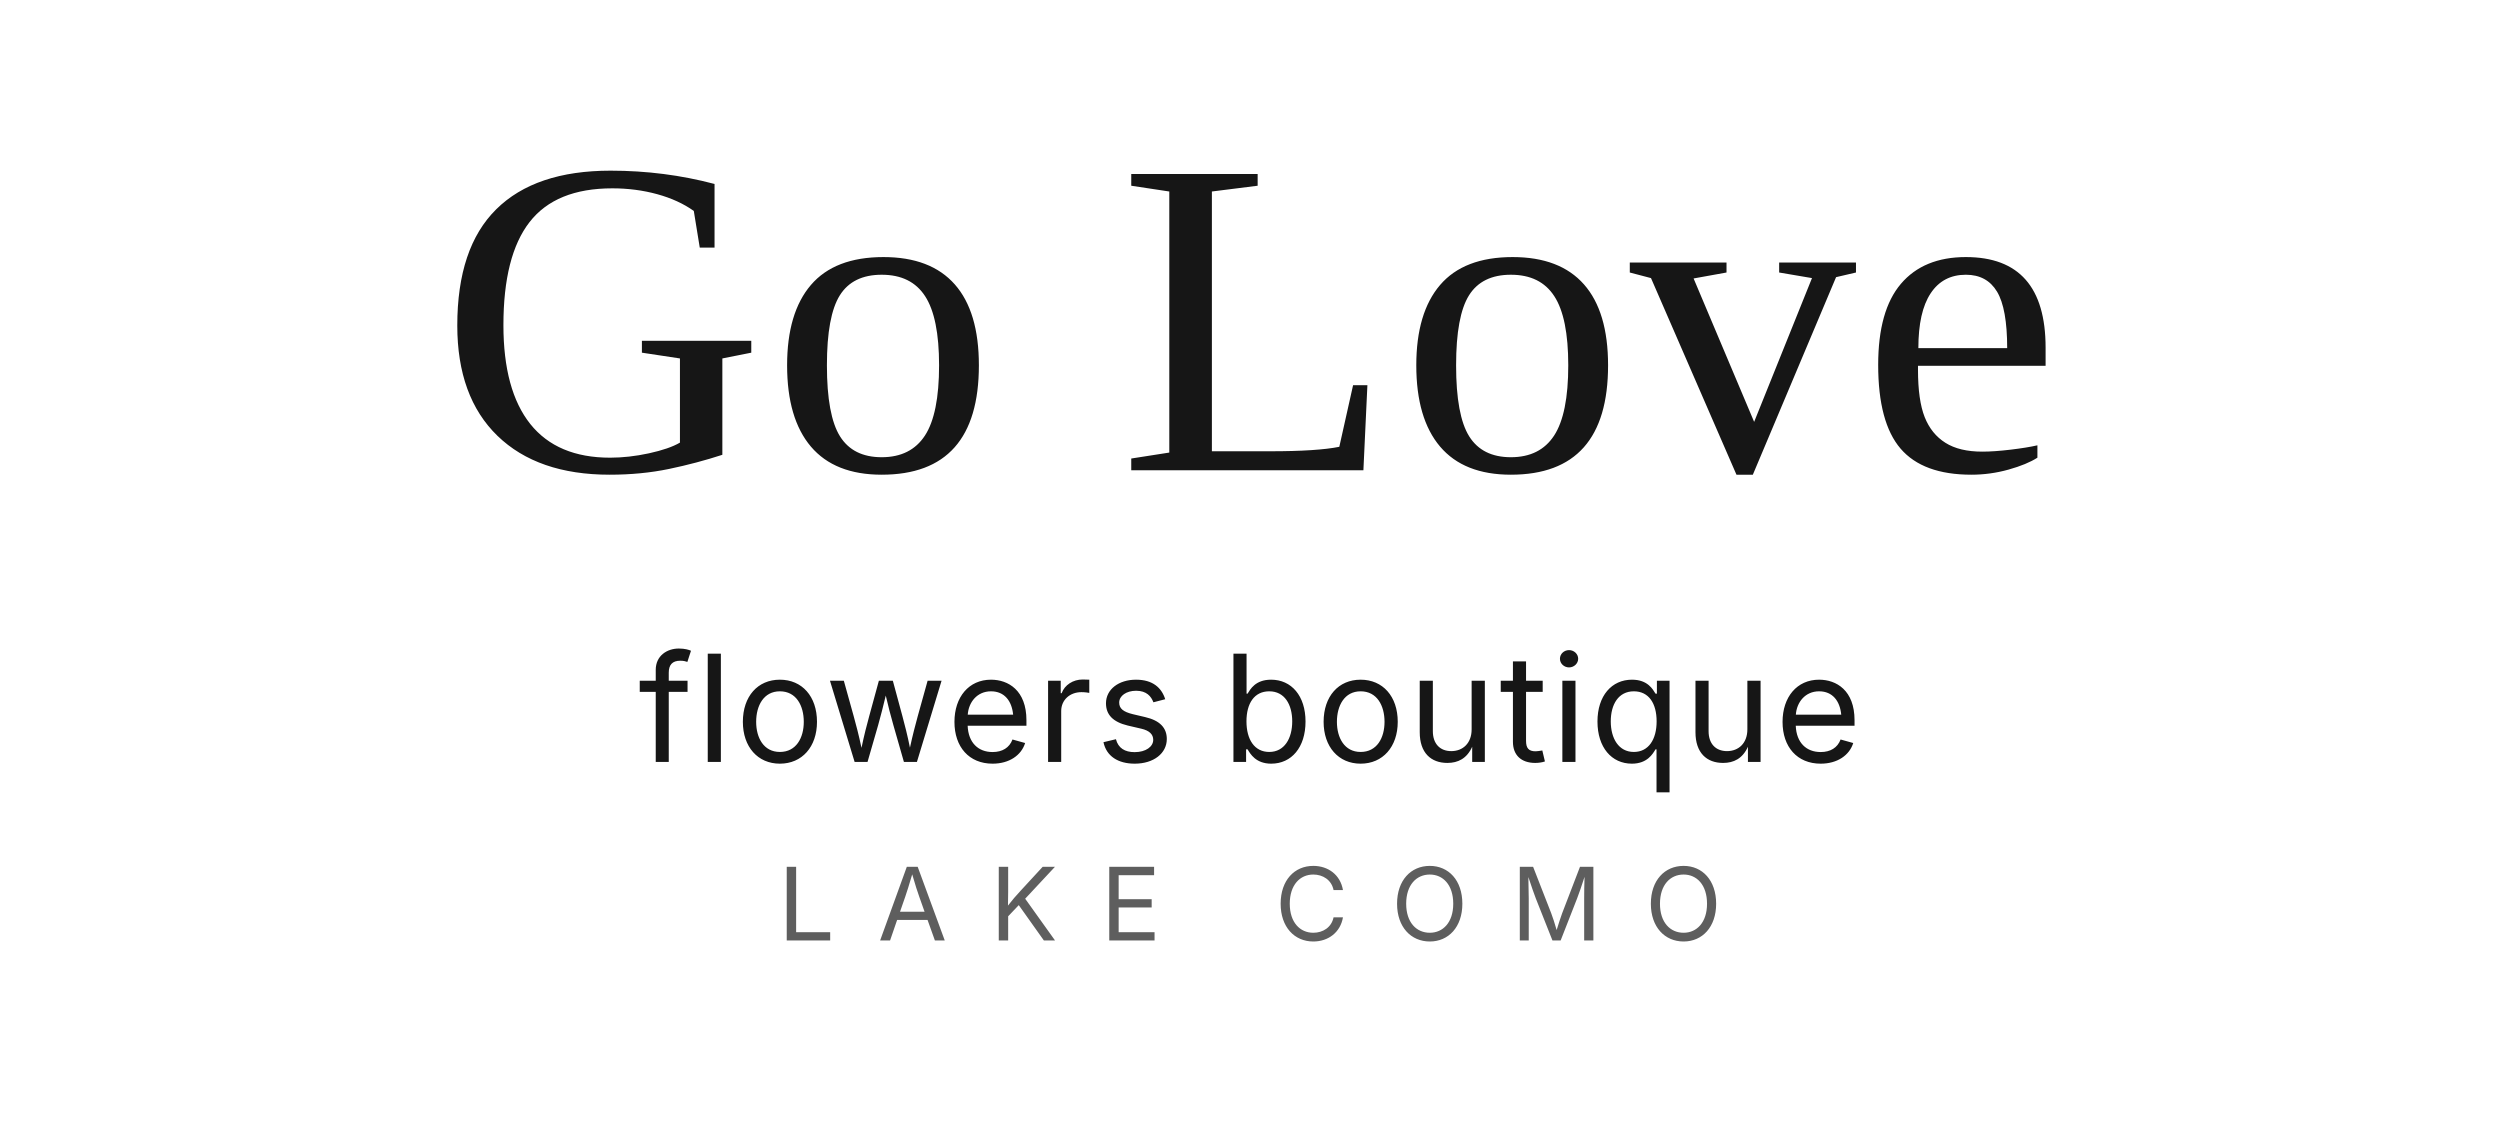
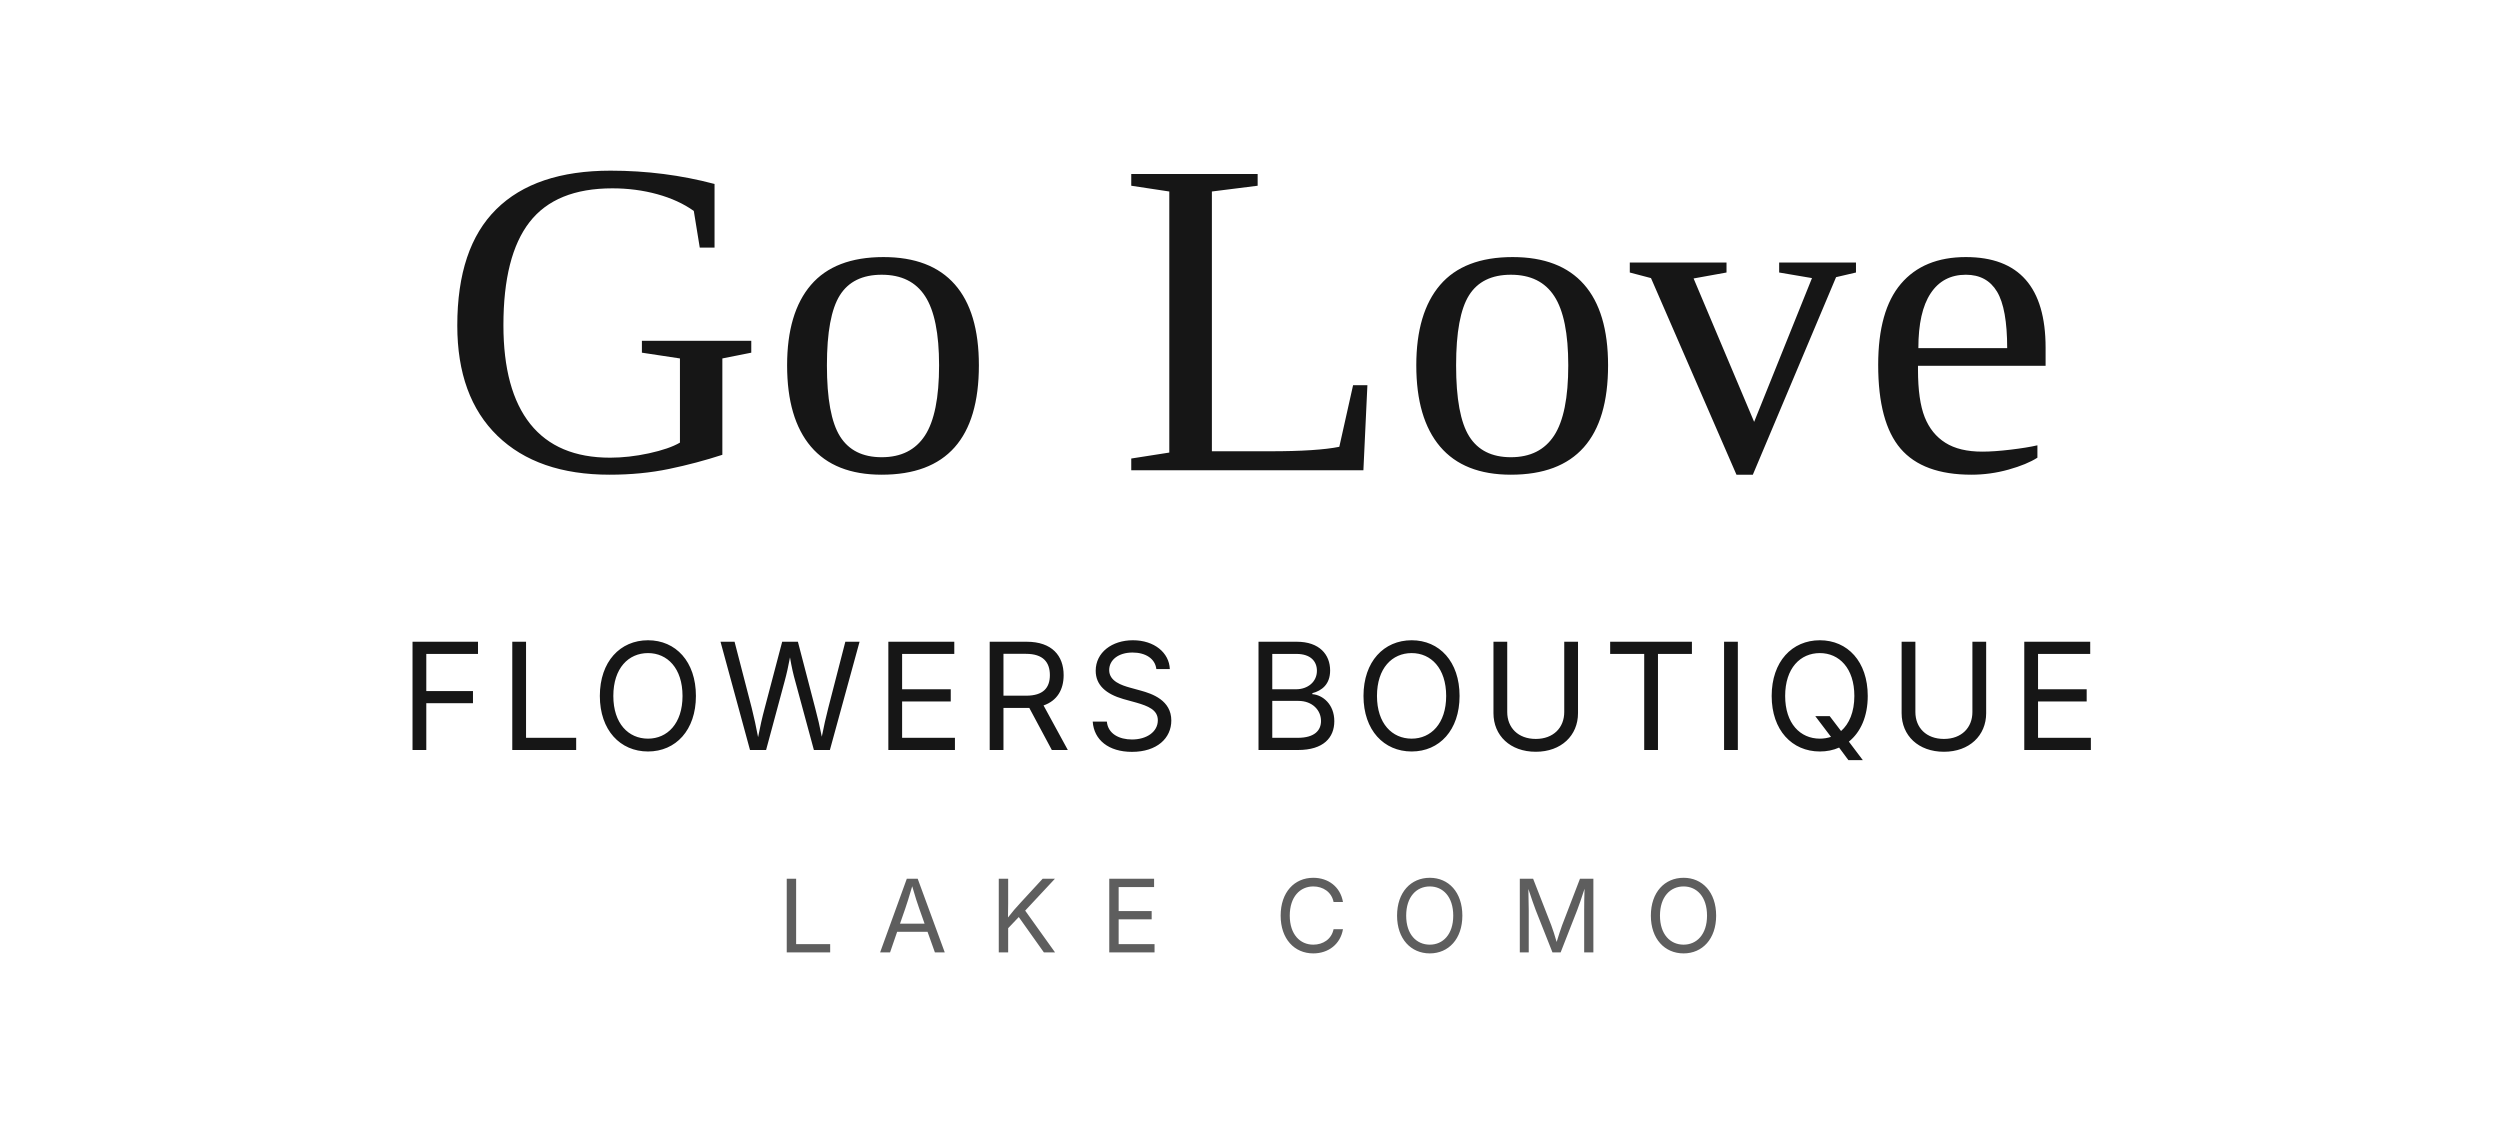
<svg xmlns="http://www.w3.org/2000/svg" viewBox="0 0 420 190" role="img" aria-labelledby="title">
  <style>
    text {
      fill: #161616;
      text-anchor: middle;
      text-rendering: geometricPrecision;
    }
    .main {
      font-family: "Bodoni 72", Didot, "Times New Roman", serif;
      font-size: 76px;
      font-weight: 400;
      letter-spacing: 0.01em;
    }
    .kicker {
      font-family: "Avenir Next", Avenir, "Century Gothic", Futura, Inter, ui-sans-serif, system-ui, sans-serif;
      font-size: 25px;
      font-weight: 400;
-       letter-spacing: 0.02em;
+       letter-spacing: 0.08em;
    }
    .location {
      font-family: "Avenir Next", Avenir, "Century Gothic", Futura, Inter, ui-sans-serif, system-ui, sans-serif;
      font-size: 17px;
      font-weight: 400;
      letter-spacing: 0.42em;
      fill: #5e5e5e;
    }
  </style>
  <text class="main" x="210" y="79">Go Love</text>
-   <text class="kicker" x="210" y="128">flowers boutique</text>
-   <text class="location" x="210" y="158">LAKE COMO</text>
+   <text class="kicker" x="210" y="126">FLOWERS BOUTIQUE</text>
+   <text class="location" x="210" y="160">LAKE COMO</text>
</svg>
